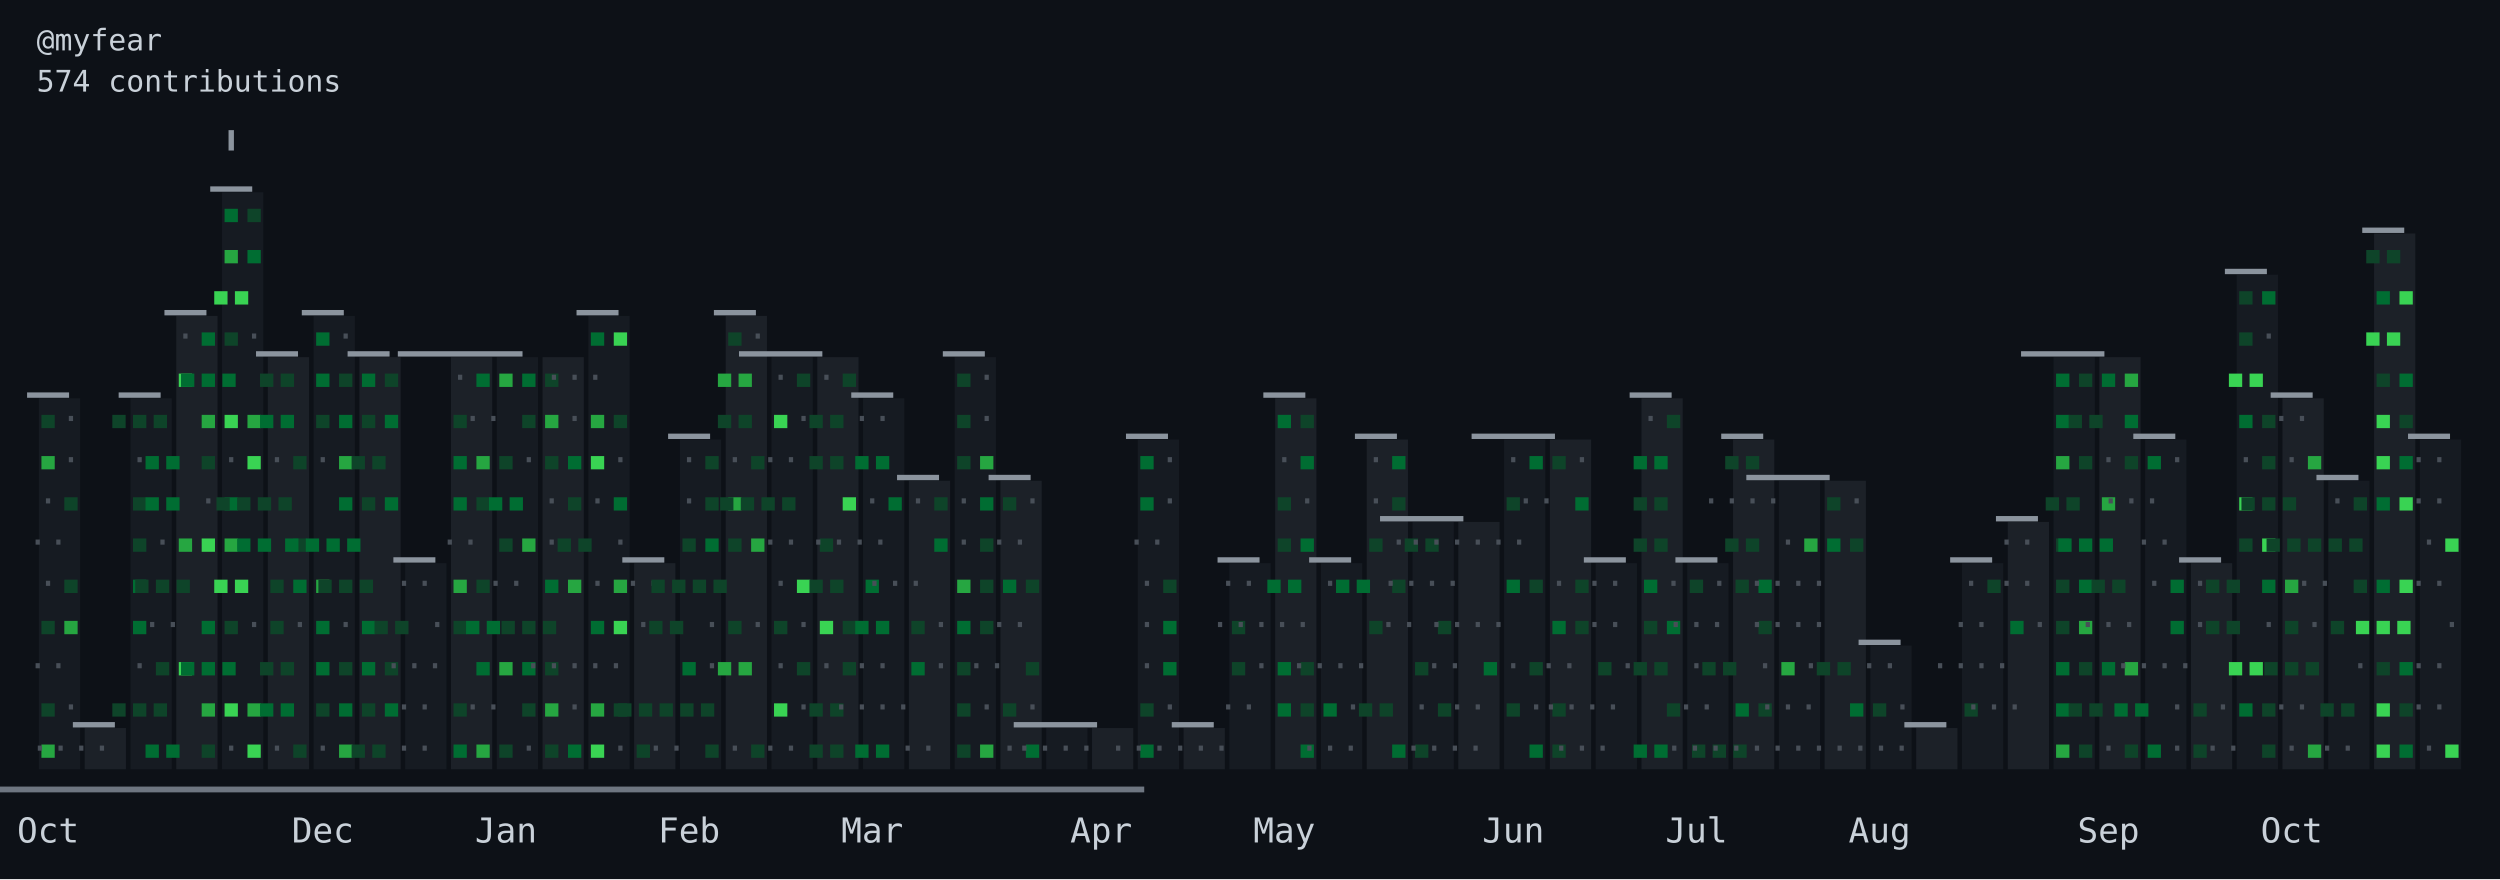
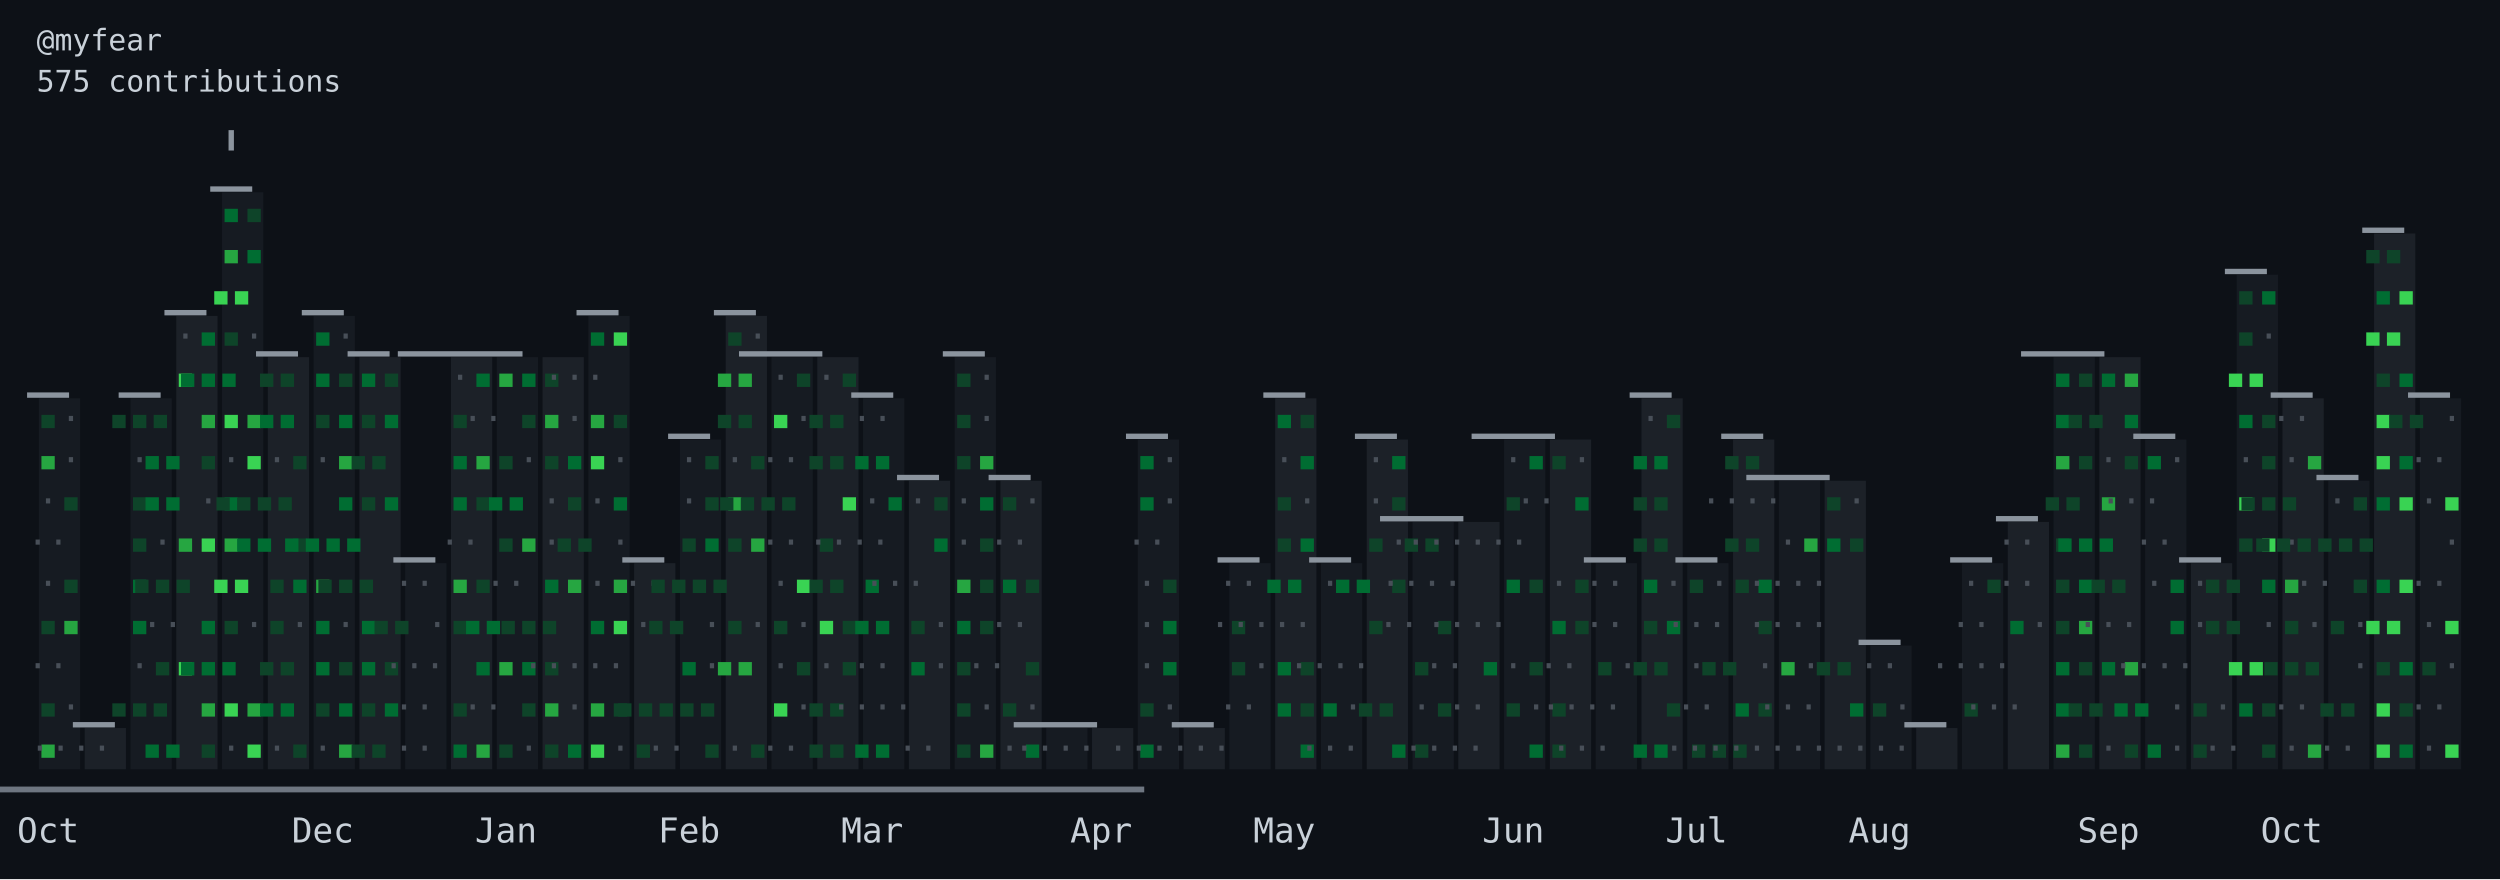
<svg xmlns="http://www.w3.org/2000/svg" width="1092" height="384" viewBox="0 0 1092 384" role="img" aria-labelledby="title desc">
  <rect width="100%" height="100%" fill="#0d1117" />
  <g font-family="ui-monospace, 'SF Mono', Menlo, Consolas, 'DejaVu Sans Mono', monospace" font-size="13" fill="#c9d1d9">
    <text x="16" y="22">@myfear</text>
-     <text x="16" y="40">574 contributions</text>
+     <text x="16" y="40">575 contributions</text>
  </g>
  <rect x="97" y="84" width="18" height="252" fill="#161b22" />
  <rect x="1037" y="102" width="18" height="234" fill="#1c2128" />
  <rect x="977" y="120" width="18" height="216" fill="#161b22" />
  <rect x="77" y="138" width="18" height="198" fill="#1c2128" />
  <rect x="137" y="138" width="18" height="198" fill="#161b22" />
  <rect x="257" y="138" width="18" height="198" fill="#161b22" />
  <rect x="317" y="138" width="18" height="198" fill="#1c2128" />
  <rect x="117" y="156" width="18" height="180" fill="#1c2128" />
  <rect x="157" y="156" width="18" height="180" fill="#1c2128" />
  <rect x="197" y="156" width="18" height="180" fill="#1c2128" />
  <rect x="217" y="156" width="18" height="180" fill="#161b22" />
  <rect x="237" y="156" width="18" height="180" fill="#1c2128" />
  <rect x="337" y="156" width="18" height="180" fill="#161b22" />
  <rect x="357" y="156" width="18" height="180" fill="#1c2128" />
  <rect x="417" y="156" width="18" height="180" fill="#161b22" />
  <rect x="897" y="156" width="18" height="180" fill="#161b22" />
  <rect x="917" y="156" width="18" height="180" fill="#1c2128" />
  <rect x="17" y="174" width="18" height="162" fill="#161b22" />
  <rect x="57" y="174" width="18" height="162" fill="#161b22" />
  <rect x="377" y="174" width="18" height="162" fill="#161b22" />
  <rect x="557" y="174" width="18" height="162" fill="#1c2128" />
  <rect x="717" y="174" width="18" height="162" fill="#1c2128" />
  <rect x="997" y="174" width="18" height="162" fill="#1c2128" />
+   <rect x="1057" y="174" width="18" height="162" fill="#161b22" />
  <rect x="297" y="192" width="18" height="144" fill="#161b22" />
  <rect x="497" y="192" width="18" height="144" fill="#161b22" />
  <rect x="597" y="192" width="18" height="144" fill="#1c2128" />
  <rect x="657" y="192" width="18" height="144" fill="#161b22" />
  <rect x="677" y="192" width="18" height="144" fill="#1c2128" />
  <rect x="757" y="192" width="18" height="144" fill="#1c2128" />
  <rect x="937" y="192" width="18" height="144" fill="#161b22" />
-   <rect x="1057" y="192" width="18" height="144" fill="#161b22" />
  <rect x="397" y="210" width="18" height="126" fill="#1c2128" />
  <rect x="437" y="210" width="18" height="126" fill="#1c2128" />
  <rect x="777" y="210" width="18" height="126" fill="#161b22" />
  <rect x="797" y="210" width="18" height="126" fill="#1c2128" />
  <rect x="1017" y="210" width="18" height="126" fill="#161b22" />
  <rect x="617" y="228" width="18" height="108" fill="#161b22" />
  <rect x="637" y="228" width="18" height="108" fill="#1c2128" />
  <rect x="877" y="228" width="18" height="108" fill="#1c2128" />
  <rect x="177" y="246" width="18" height="90" fill="#161b22" />
  <rect x="277" y="246" width="18" height="90" fill="#1c2128" />
  <rect x="537" y="246" width="18" height="90" fill="#161b22" />
  <rect x="577" y="246" width="18" height="90" fill="#161b22" />
  <rect x="697" y="246" width="18" height="90" fill="#161b22" />
  <rect x="737" y="246" width="18" height="90" fill="#161b22" />
  <rect x="857" y="246" width="18" height="90" fill="#161b22" />
  <rect x="957" y="246" width="18" height="90" fill="#1c2128" />
  <rect x="817" y="282" width="18" height="54" fill="#161b22" />
  <rect x="37" y="318" width="18" height="18" fill="#1c2128" />
  <rect x="457" y="318" width="18" height="18" fill="#161b22" />
  <rect x="477" y="318" width="18" height="18" fill="#1c2128" />
  <rect x="517" y="318" width="18" height="18" fill="#1c2128" />
  <rect x="837" y="318" width="18" height="18" fill="#1c2128" />
  <g font-family="ui-monospace, 'SF Mono', Menlo, Consolas, 'DejaVu Sans Mono', monospace" font-size="15" text-anchor="middle">
    <text x="101" y="62" fill="#8b949e">╻</text>
    <text x="101 111" y="80" fill="#8b949e">▁▁</text>
    <text x="101" y="98" fill="#006d32">▪</text>
    <text x="111" y="98" fill="#0e4429">▪</text>
    <text x="1041 1051" y="98" fill="#8b949e">▁▁</text>
    <text x="101" y="116" fill="#26a641">▪</text>
    <text x="111" y="116" fill="#006d32">▪</text>
    <text x="981 991" y="116" fill="#8b949e">▁▁</text>
    <text x="1041 1051" y="116" fill="#0e4429">▪▪</text>
    <text x="81 91" y="134" fill="#8b949e">▁▁</text>
    <text x="101 111" y="134" fill="#39d353">▪▪</text>
    <text x="141 151" y="134" fill="#8b949e">▁▁</text>
    <text x="261 271" y="134" fill="#8b949e">▁▁</text>
    <text x="321 331" y="134" fill="#8b949e">▁▁</text>
    <text x="981" y="134" fill="#0e4429">▪</text>
    <text x="991" y="134" fill="#006d32">▪</text>
    <text x="1041" y="134" fill="#006d32">▪</text>
    <text x="1051" y="134" fill="#39d353">▪</text>
    <text x="81" y="152" fill="#484f58">·</text>
    <text x="91" y="152" fill="#006d32">▪</text>
    <text x="101" y="152" fill="#0e4429">▪</text>
    <text x="111" y="152" fill="#484f58">·</text>
    <text x="121 131" y="152" fill="#8b949e">▁▁</text>
    <text x="141" y="152" fill="#006d32">▪</text>
    <text x="151" y="152" fill="#484f58">·</text>
    <text x="161 171" y="152" fill="#8b949e">▁▁</text>
    <text x="201 211 221 231 241 251" y="152" fill="#8b949e">▁▁▁▁▁▁</text>
    <text x="261" y="152" fill="#006d32">▪</text>
    <text x="271" y="152" fill="#39d353">▪</text>
    <text x="321" y="152" fill="#0e4429">▪</text>
    <text x="331" y="152" fill="#484f58">·</text>
    <text x="341 351 361 371" y="152" fill="#8b949e">▁▁▁▁</text>
    <text x="421 431" y="152" fill="#8b949e">▁▁</text>
    <text x="901 911 921 931" y="152" fill="#8b949e">▁▁▁▁</text>
    <text x="981" y="152" fill="#0e4429">▪</text>
    <text x="991" y="152" fill="#484f58">·</text>
    <text x="1041 1051" y="152" fill="#39d353">▪▪</text>
    <text x="21 31" y="170" fill="#8b949e">▁▁</text>
    <text x="61 71" y="170" fill="#8b949e">▁▁</text>
    <text x="81" y="170" fill="#39d353">▪</text>
    <text x="91 101 111" y="170" fill="#006d32">▪▪▪</text>
    <text x="121 131" y="170" fill="#0e4429">▪▪</text>
    <text x="141" y="170" fill="#006d32">▪</text>
    <text x="151" y="170" fill="#0e4429">▪</text>
    <text x="161" y="170" fill="#006d32">▪</text>
    <text x="171" y="170" fill="#0e4429">▪</text>
    <text x="201" y="170" fill="#484f58">·</text>
    <text x="211" y="170" fill="#006d32">▪</text>
    <text x="221" y="170" fill="#26a641">▪</text>
    <text x="231" y="170" fill="#006d32">▪</text>
    <text x="241" y="170" fill="#0e4429">▪</text>
    <text x="251 261 271" y="170" fill="#484f58">···</text>
    <text x="321 331" y="170" fill="#26a641">▪▪</text>
    <text x="341" y="170" fill="#484f58">·</text>
    <text x="351" y="170" fill="#0e4429">▪</text>
    <text x="361" y="170" fill="#484f58">·</text>
    <text x="371" y="170" fill="#0e4429">▪</text>
    <text x="381 391" y="170" fill="#8b949e">▁▁</text>
    <text x="421" y="170" fill="#0e4429">▪</text>
    <text x="431" y="170" fill="#484f58">·</text>
    <text x="561 571" y="170" fill="#8b949e">▁▁</text>
    <text x="721 731" y="170" fill="#8b949e">▁▁</text>
    <text x="901" y="170" fill="#006d32">▪</text>
    <text x="911" y="170" fill="#0e4429">▪</text>
    <text x="921" y="170" fill="#006d32">▪</text>
    <text x="931" y="170" fill="#26a641">▪</text>
    <text x="981 991" y="170" fill="#39d353">▪▪</text>
    <text x="1001 1011" y="170" fill="#8b949e">▁▁</text>
    <text x="1041" y="170" fill="#0e4429">▪</text>
    <text x="1051" y="170" fill="#006d32">▪</text>
+     <text x="1061 1071" y="170" fill="#8b949e">▁▁</text>
    <text x="21" y="188" fill="#0e4429">▪</text>
    <text x="31" y="188" fill="#484f58">·</text>
    <text x="61 71 81" y="188" fill="#0e4429">▪▪▪</text>
    <text x="91" y="188" fill="#26a641">▪</text>
    <text x="101" y="188" fill="#39d353">▪</text>
    <text x="111" y="188" fill="#26a641">▪</text>
    <text x="121 131" y="188" fill="#006d32">▪▪</text>
    <text x="141" y="188" fill="#0e4429">▪</text>
    <text x="151" y="188" fill="#006d32">▪</text>
    <text x="161" y="188" fill="#0e4429">▪</text>
    <text x="171" y="188" fill="#006d32">▪</text>
    <text x="201" y="188" fill="#0e4429">▪</text>
    <text x="211 221" y="188" fill="#484f58">··</text>
    <text x="231" y="188" fill="#0e4429">▪</text>
    <text x="241" y="188" fill="#26a641">▪</text>
    <text x="251" y="188" fill="#484f58">·</text>
    <text x="261" y="188" fill="#26a641">▪</text>
    <text x="271" y="188" fill="#0e4429">▪</text>
    <text x="301 311" y="188" fill="#8b949e">▁▁</text>
    <text x="321 331" y="188" fill="#0e4429">▪▪</text>
    <text x="341" y="188" fill="#39d353">▪</text>
    <text x="351" y="188" fill="#484f58">·</text>
    <text x="361 371" y="188" fill="#0e4429">▪▪</text>
    <text x="381 391" y="188" fill="#484f58">··</text>
    <text x="421" y="188" fill="#0e4429">▪</text>
    <text x="431" y="188" fill="#484f58">·</text>
    <text x="501 511" y="188" fill="#8b949e">▁▁</text>
    <text x="561" y="188" fill="#006d32">▪</text>
    <text x="571" y="188" fill="#0e4429">▪</text>
    <text x="601 611" y="188" fill="#8b949e">▁▁</text>
    <text x="661 671 681 691" y="188" fill="#8b949e">▁▁▁▁</text>
    <text x="721" y="188" fill="#484f58">·</text>
    <text x="731" y="188" fill="#0e4429">▪</text>
    <text x="761 771" y="188" fill="#8b949e">▁▁</text>
    <text x="901" y="188" fill="#006d32">▪</text>
    <text x="911 921" y="188" fill="#0e4429">▪▪</text>
    <text x="931" y="188" fill="#006d32">▪</text>
    <text x="941 951" y="188" fill="#8b949e">▁▁</text>
    <text x="981" y="188" fill="#006d32">▪</text>
    <text x="991" y="188" fill="#0e4429">▪</text>
    <text x="1001 1011" y="188" fill="#484f58">··</text>
    <text x="1041" y="188" fill="#39d353">▪</text>
-     <text x="1051" y="188" fill="#0e4429">▪</text>
-     <text x="1061 1071" y="188" fill="#8b949e">▁▁</text>
+     <text x="1051 1061" y="188" fill="#0e4429">▪▪</text>
+     <text x="1071" y="188" fill="#484f58">·</text>
    <text x="21" y="206" fill="#26a641">▪</text>
    <text x="31" y="206" fill="#484f58">·</text>
    <text x="61" y="206" fill="#484f58">·</text>
    <text x="71 81" y="206" fill="#006d32">▪▪</text>
    <text x="91" y="206" fill="#0e4429">▪</text>
    <text x="101" y="206" fill="#484f58">·</text>
    <text x="111" y="206" fill="#39d353">▪</text>
    <text x="121" y="206" fill="#484f58">·</text>
    <text x="131" y="206" fill="#0e4429">▪</text>
    <text x="141" y="206" fill="#484f58">·</text>
    <text x="151" y="206" fill="#26a641">▪</text>
    <text x="161 171" y="206" fill="#0e4429">▪▪</text>
    <text x="201" y="206" fill="#006d32">▪</text>
    <text x="211" y="206" fill="#26a641">▪</text>
    <text x="221" y="206" fill="#0e4429">▪</text>
    <text x="231" y="206" fill="#484f58">·</text>
    <text x="241" y="206" fill="#0e4429">▪</text>
    <text x="251" y="206" fill="#006d32">▪</text>
    <text x="261" y="206" fill="#39d353">▪</text>
    <text x="271" y="206" fill="#484f58">·</text>
    <text x="301" y="206" fill="#484f58">·</text>
    <text x="311" y="206" fill="#0e4429">▪</text>
    <text x="321" y="206" fill="#484f58">·</text>
    <text x="331" y="206" fill="#0e4429">▪</text>
    <text x="341 351" y="206" fill="#484f58">··</text>
    <text x="361 371" y="206" fill="#0e4429">▪▪</text>
    <text x="381 391" y="206" fill="#006d32">▪▪</text>
    <text x="401 411" y="206" fill="#8b949e">▁▁</text>
    <text x="421" y="206" fill="#0e4429">▪</text>
    <text x="431" y="206" fill="#26a641">▪</text>
    <text x="441 451" y="206" fill="#8b949e">▁▁</text>
    <text x="501" y="206" fill="#006d32">▪</text>
    <text x="511" y="206" fill="#484f58">·</text>
    <text x="561" y="206" fill="#484f58">·</text>
    <text x="571" y="206" fill="#006d32">▪</text>
    <text x="601" y="206" fill="#484f58">·</text>
    <text x="611" y="206" fill="#006d32">▪</text>
    <text x="661" y="206" fill="#484f58">·</text>
    <text x="671" y="206" fill="#006d32">▪</text>
    <text x="681" y="206" fill="#0e4429">▪</text>
    <text x="691" y="206" fill="#484f58">·</text>
    <text x="721 731" y="206" fill="#006d32">▪▪</text>
    <text x="761 771" y="206" fill="#0e4429">▪▪</text>
    <text x="781 791 801 811" y="206" fill="#8b949e">▁▁▁▁</text>
    <text x="901" y="206" fill="#26a641">▪</text>
    <text x="911" y="206" fill="#0e4429">▪</text>
    <text x="921" y="206" fill="#484f58">·</text>
    <text x="931" y="206" fill="#0e4429">▪</text>
    <text x="941" y="206" fill="#006d32">▪</text>
    <text x="951" y="206" fill="#484f58">·</text>
    <text x="981" y="206" fill="#484f58">·</text>
    <text x="991" y="206" fill="#0e4429">▪</text>
    <text x="1001" y="206" fill="#484f58">·</text>
    <text x="1011" y="206" fill="#26a641">▪</text>
    <text x="1021 1031" y="206" fill="#8b949e">▁▁</text>
    <text x="1041" y="206" fill="#39d353">▪</text>
    <text x="1051" y="206" fill="#006d32">▪</text>
    <text x="1061 1071" y="206" fill="#484f58">··</text>
    <text x="21" y="224" fill="#484f58">·</text>
    <text x="31" y="224" fill="#0e4429">▪</text>
    <text x="61" y="224" fill="#0e4429">▪</text>
    <text x="71 81" y="224" fill="#006d32">▪▪</text>
    <text x="91" y="224" fill="#484f58">·</text>
    <text x="101" y="224" fill="#006d32">▪</text>
    <text x="111 121 131 141" y="224" fill="#0e4429">▪▪▪▪</text>
    <text x="151" y="224" fill="#006d32">▪</text>
    <text x="161" y="224" fill="#0e4429">▪</text>
    <text x="171" y="224" fill="#006d32">▪</text>
    <text x="201" y="224" fill="#006d32">▪</text>
    <text x="211" y="224" fill="#0e4429">▪</text>
    <text x="221 231" y="224" fill="#006d32">▪▪</text>
    <text x="241" y="224" fill="#484f58">·</text>
    <text x="251" y="224" fill="#0e4429">▪</text>
    <text x="261" y="224" fill="#484f58">·</text>
    <text x="271" y="224" fill="#006d32">▪</text>
    <text x="301" y="224" fill="#484f58">·</text>
    <text x="311" y="224" fill="#0e4429">▪</text>
    <text x="321" y="224" fill="#26a641">▪</text>
    <text x="331 341 351 361" y="224" fill="#0e4429">▪▪▪▪</text>
    <text x="371" y="224" fill="#39d353">▪</text>
    <text x="381" y="224" fill="#484f58">·</text>
    <text x="391" y="224" fill="#006d32">▪</text>
    <text x="401" y="224" fill="#484f58">·</text>
    <text x="411" y="224" fill="#0e4429">▪</text>
    <text x="421" y="224" fill="#484f58">·</text>
    <text x="431" y="224" fill="#006d32">▪</text>
    <text x="441" y="224" fill="#0e4429">▪</text>
    <text x="451" y="224" fill="#484f58">·</text>
    <text x="501" y="224" fill="#006d32">▪</text>
    <text x="511" y="224" fill="#484f58">·</text>
    <text x="561" y="224" fill="#0e4429">▪</text>
    <text x="571" y="224" fill="#484f58">·</text>
    <text x="601" y="224" fill="#484f58">·</text>
    <text x="611" y="224" fill="#0e4429">▪</text>
    <text x="621 631 641 651" y="224" fill="#8b949e">▁▁▁▁</text>
    <text x="661" y="224" fill="#0e4429">▪</text>
    <text x="671 681" y="224" fill="#484f58">··</text>
    <text x="691" y="224" fill="#006d32">▪</text>
    <text x="721 731" y="224" fill="#0e4429">▪▪</text>
    <text x="761 771 781 791" y="224" fill="#484f58">····</text>
    <text x="801" y="224" fill="#0e4429">▪</text>
    <text x="811" y="224" fill="#484f58">·</text>
    <text x="881 891" y="224" fill="#8b949e">▁▁</text>
    <text x="901 911" y="224" fill="#0e4429">▪▪</text>
    <text x="921" y="224" fill="#26a641">▪</text>
    <text x="931 941 951" y="224" fill="#484f58">···</text>
    <text x="981" y="224" fill="#39d353">▪</text>
    <text x="991 1001 1011" y="224" fill="#0e4429">▪▪▪</text>
    <text x="1021" y="224" fill="#484f58">·</text>
    <text x="1031" y="224" fill="#0e4429">▪</text>
    <text x="1041" y="224" fill="#006d32">▪</text>
    <text x="1051" y="224" fill="#39d353">▪</text>
-     <text x="1061 1071" y="224" fill="#484f58">··</text>
+     <text x="1061" y="224" fill="#484f58">·</text>
+     <text x="1071" y="224" fill="#39d353">▪</text>
    <text x="21 31" y="242" fill="#484f58">··</text>
    <text x="61" y="242" fill="#0e4429">▪</text>
    <text x="71" y="242" fill="#484f58">·</text>
    <text x="81" y="242" fill="#26a641">▪</text>
    <text x="91" y="242" fill="#39d353">▪</text>
    <text x="101" y="242" fill="#26a641">▪</text>
    <text x="111 121" y="242" fill="#006d32">▪▪</text>
    <text x="131" y="242" fill="#0e4429">▪</text>
    <text x="141 151 161 171" y="242" fill="#006d32">▪▪▪▪</text>
    <text x="181 191" y="242" fill="#8b949e">▁▁</text>
    <text x="201 211" y="242" fill="#484f58">··</text>
    <text x="221" y="242" fill="#0e4429">▪</text>
    <text x="231" y="242" fill="#26a641">▪</text>
    <text x="241" y="242" fill="#484f58">·</text>
    <text x="251 261" y="242" fill="#0e4429">▪▪</text>
    <text x="271" y="242" fill="#484f58">·</text>
    <text x="281 291" y="242" fill="#8b949e">▁▁</text>
    <text x="301" y="242" fill="#0e4429">▪</text>
    <text x="311" y="242" fill="#006d32">▪</text>
    <text x="321" y="242" fill="#0e4429">▪</text>
    <text x="331" y="242" fill="#26a641">▪</text>
    <text x="341 351" y="242" fill="#484f58">··</text>
    <text x="361" y="242" fill="#0e4429">▪</text>
    <text x="371 381 391 401" y="242" fill="#484f58">····</text>
    <text x="411" y="242" fill="#006d32">▪</text>
    <text x="421" y="242" fill="#484f58">·</text>
    <text x="431" y="242" fill="#0e4429">▪</text>
    <text x="441 451" y="242" fill="#484f58">··</text>
    <text x="501 511" y="242" fill="#484f58">··</text>
    <text x="541 551" y="242" fill="#8b949e">▁▁</text>
    <text x="561" y="242" fill="#0e4429">▪</text>
    <text x="571" y="242" fill="#006d32">▪</text>
    <text x="581 591" y="242" fill="#8b949e">▁▁</text>
    <text x="601" y="242" fill="#0e4429">▪</text>
    <text x="611" y="242" fill="#484f58">·</text>
    <text x="621 631" y="242" fill="#0e4429">▪▪</text>
    <text x="641 651 661 671 681 691" y="242" fill="#484f58">······</text>
    <text x="701 711" y="242" fill="#8b949e">▁▁</text>
    <text x="721 731" y="242" fill="#0e4429">▪▪</text>
    <text x="741 751" y="242" fill="#8b949e">▁▁</text>
    <text x="761 771" y="242" fill="#0e4429">▪▪</text>
    <text x="781" y="242" fill="#484f58">·</text>
    <text x="791" y="242" fill="#26a641">▪</text>
    <text x="801" y="242" fill="#006d32">▪</text>
    <text x="811" y="242" fill="#0e4429">▪</text>
    <text x="861 871" y="242" fill="#8b949e">▁▁</text>
    <text x="881 891" y="242" fill="#484f58">··</text>
    <text x="901" y="242" fill="#0e4429">▪</text>
    <text x="911 921 931" y="242" fill="#006d32">▪▪▪</text>
    <text x="941 951" y="242" fill="#484f58">··</text>
    <text x="961 971" y="242" fill="#8b949e">▁▁</text>
    <text x="981" y="242" fill="#0e4429">▪</text>
    <text x="991" y="242" fill="#39d353">▪</text>
    <text x="1001" y="242" fill="#484f58">·</text>
-     <text x="1011 1021 1031 1041 1051" y="242" fill="#0e4429">▪▪▪▪▪</text>
-     <text x="1061" y="242" fill="#484f58">·</text>
-     <text x="1071" y="242" fill="#39d353">▪</text>
+     <text x="1011 1021 1031 1041 1051 1061" y="242" fill="#0e4429">▪▪▪▪▪▪</text>
+     <text x="1071" y="242" fill="#484f58">·</text>
    <text x="21" y="260" fill="#484f58">·</text>
    <text x="31" y="260" fill="#0e4429">▪</text>
    <text x="61" y="260" fill="#006d32">▪</text>
    <text x="71 81 91" y="260" fill="#0e4429">▪▪▪</text>
    <text x="101 111" y="260" fill="#39d353">▪▪</text>
    <text x="121" y="260" fill="#0e4429">▪</text>
    <text x="131" y="260" fill="#006d32">▪</text>
    <text x="141" y="260" fill="#26a641">▪</text>
    <text x="151 161 171" y="260" fill="#0e4429">▪▪▪</text>
    <text x="181 191" y="260" fill="#484f58">··</text>
    <text x="201" y="260" fill="#26a641">▪</text>
    <text x="211" y="260" fill="#0e4429">▪</text>
    <text x="221 231" y="260" fill="#484f58">··</text>
    <text x="241" y="260" fill="#006d32">▪</text>
    <text x="251" y="260" fill="#26a641">▪</text>
    <text x="261" y="260" fill="#484f58">·</text>
    <text x="271" y="260" fill="#26a641">▪</text>
    <text x="281 291" y="260" fill="#484f58">··</text>
    <text x="301 311 321 331" y="260" fill="#0e4429">▪▪▪▪</text>
    <text x="341" y="260" fill="#484f58">·</text>
    <text x="351" y="260" fill="#39d353">▪</text>
    <text x="361 371" y="260" fill="#0e4429">▪▪</text>
    <text x="381" y="260" fill="#006d32">▪</text>
    <text x="391 401 411" y="260" fill="#484f58">···</text>
    <text x="421" y="260" fill="#26a641">▪</text>
    <text x="431" y="260" fill="#0e4429">▪</text>
    <text x="441" y="260" fill="#006d32">▪</text>
    <text x="451" y="260" fill="#0e4429">▪</text>
    <text x="501" y="260" fill="#484f58">·</text>
    <text x="511" y="260" fill="#0e4429">▪</text>
    <text x="541 551" y="260" fill="#484f58">··</text>
    <text x="561 571" y="260" fill="#006d32">▪▪</text>
    <text x="581" y="260" fill="#484f58">·</text>
    <text x="591 601" y="260" fill="#006d32">▪▪</text>
    <text x="611" y="260" fill="#0e4429">▪</text>
    <text x="621 631 641 651" y="260" fill="#484f58">····</text>
    <text x="661" y="260" fill="#006d32">▪</text>
    <text x="671" y="260" fill="#0e4429">▪</text>
    <text x="681" y="260" fill="#484f58">·</text>
    <text x="691" y="260" fill="#0e4429">▪</text>
    <text x="701 711" y="260" fill="#484f58">··</text>
    <text x="721" y="260" fill="#006d32">▪</text>
    <text x="731" y="260" fill="#484f58">·</text>
    <text x="741" y="260" fill="#0e4429">▪</text>
    <text x="751" y="260" fill="#484f58">·</text>
    <text x="761" y="260" fill="#0e4429">▪</text>
    <text x="771" y="260" fill="#006d32">▪</text>
    <text x="781 791 801 811" y="260" fill="#484f58">····</text>
    <text x="861" y="260" fill="#484f58">·</text>
    <text x="871" y="260" fill="#0e4429">▪</text>
    <text x="881 891" y="260" fill="#484f58">··</text>
    <text x="901" y="260" fill="#0e4429">▪</text>
    <text x="911" y="260" fill="#006d32">▪</text>
    <text x="921 931" y="260" fill="#0e4429">▪▪</text>
    <text x="941" y="260" fill="#484f58">·</text>
    <text x="951" y="260" fill="#006d32">▪</text>
    <text x="961" y="260" fill="#484f58">·</text>
    <text x="971 981" y="260" fill="#0e4429">▪▪</text>
    <text x="991" y="260" fill="#006d32">▪</text>
    <text x="1001" y="260" fill="#26a641">▪</text>
    <text x="1011 1021" y="260" fill="#484f58">··</text>
    <text x="1031" y="260" fill="#0e4429">▪</text>
    <text x="1041" y="260" fill="#006d32">▪</text>
    <text x="1051" y="260" fill="#39d353">▪</text>
    <text x="1061 1071" y="260" fill="#484f58">··</text>
    <text x="21" y="278" fill="#0e4429">▪</text>
    <text x="31" y="278" fill="#26a641">▪</text>
    <text x="61" y="278" fill="#006d32">▪</text>
    <text x="71 81" y="278" fill="#484f58">··</text>
    <text x="91" y="278" fill="#006d32">▪</text>
    <text x="101" y="278" fill="#0e4429">▪</text>
    <text x="111" y="278" fill="#484f58">·</text>
    <text x="121" y="278" fill="#0e4429">▪</text>
    <text x="131" y="278" fill="#484f58">·</text>
    <text x="141" y="278" fill="#006d32">▪</text>
    <text x="151" y="278" fill="#484f58">·</text>
    <text x="161" y="278" fill="#006d32">▪</text>
    <text x="171 181" y="278" fill="#0e4429">▪▪</text>
    <text x="191" y="278" fill="#484f58">·</text>
    <text x="201" y="278" fill="#0e4429">▪</text>
    <text x="211 221" y="278" fill="#006d32">▪▪</text>
    <text x="231 241 251" y="278" fill="#0e4429">▪▪▪</text>
    <text x="261" y="278" fill="#006d32">▪</text>
    <text x="271" y="278" fill="#39d353">▪</text>
    <text x="281" y="278" fill="#484f58">·</text>
    <text x="291 301" y="278" fill="#0e4429">▪▪</text>
    <text x="311" y="278" fill="#484f58">·</text>
    <text x="321" y="278" fill="#0e4429">▪</text>
    <text x="331" y="278" fill="#484f58">·</text>
    <text x="341" y="278" fill="#0e4429">▪</text>
    <text x="351" y="278" fill="#484f58">·</text>
    <text x="361" y="278" fill="#39d353">▪</text>
    <text x="371" y="278" fill="#0e4429">▪</text>
    <text x="381 391" y="278" fill="#006d32">▪▪</text>
    <text x="401" y="278" fill="#0e4429">▪</text>
    <text x="411" y="278" fill="#484f58">·</text>
    <text x="421" y="278" fill="#006d32">▪</text>
    <text x="431" y="278" fill="#0e4429">▪</text>
    <text x="441 451" y="278" fill="#484f58">··</text>
    <text x="501" y="278" fill="#484f58">·</text>
    <text x="511" y="278" fill="#006d32">▪</text>
    <text x="541" y="278" fill="#0e4429">▪</text>
    <text x="551 561 571 581 591" y="278" fill="#484f58">·····</text>
    <text x="601" y="278" fill="#0e4429">▪</text>
    <text x="611 621" y="278" fill="#484f58">··</text>
    <text x="631" y="278" fill="#0e4429">▪</text>
    <text x="641 651 661 671" y="278" fill="#484f58">····</text>
    <text x="681" y="278" fill="#006d32">▪</text>
    <text x="691" y="278" fill="#0e4429">▪</text>
    <text x="701 711" y="278" fill="#484f58">··</text>
    <text x="721" y="278" fill="#0e4429">▪</text>
    <text x="731" y="278" fill="#006d32">▪</text>
    <text x="741 751 761" y="278" fill="#484f58">···</text>
    <text x="771" y="278" fill="#0e4429">▪</text>
    <text x="781 791 801 811" y="278" fill="#484f58">····</text>
    <text x="821 831" y="278" fill="#8b949e">▁▁</text>
    <text x="861 871" y="278" fill="#484f58">··</text>
    <text x="881" y="278" fill="#006d32">▪</text>
    <text x="891" y="278" fill="#484f58">·</text>
    <text x="901" y="278" fill="#0e4429">▪</text>
    <text x="911" y="278" fill="#26a641">▪</text>
    <text x="921 931 941" y="278" fill="#484f58">···</text>
    <text x="951" y="278" fill="#006d32">▪</text>
    <text x="961" y="278" fill="#484f58">·</text>
    <text x="971 981" y="278" fill="#0e4429">▪▪</text>
    <text x="991" y="278" fill="#484f58">·</text>
    <text x="1001" y="278" fill="#0e4429">▪</text>
    <text x="1011" y="278" fill="#484f58">·</text>
    <text x="1021" y="278" fill="#0e4429">▪</text>
    <text x="1031" y="278" fill="#484f58">·</text>
-     <text x="1041 1051 1061" y="278" fill="#39d353">▪▪▪</text>
-     <text x="1071" y="278" fill="#484f58">·</text>
+     <text x="1041 1051" y="278" fill="#39d353">▪▪</text>
+     <text x="1061" y="278" fill="#484f58">·</text>
+     <text x="1071" y="278" fill="#39d353">▪</text>
    <text x="21 31" y="296" fill="#484f58">··</text>
    <text x="61" y="296" fill="#484f58">·</text>
    <text x="71" y="296" fill="#0e4429">▪</text>
    <text x="81" y="296" fill="#39d353">▪</text>
    <text x="91 101 111" y="296" fill="#006d32">▪▪▪</text>
    <text x="121 131" y="296" fill="#0e4429">▪▪</text>
    <text x="141" y="296" fill="#006d32">▪</text>
    <text x="151" y="296" fill="#0e4429">▪</text>
    <text x="161" y="296" fill="#006d32">▪</text>
    <text x="171" y="296" fill="#0e4429">▪</text>
    <text x="181 191 201" y="296" fill="#484f58">···</text>
    <text x="211" y="296" fill="#006d32">▪</text>
    <text x="221" y="296" fill="#26a641">▪</text>
    <text x="231" y="296" fill="#006d32">▪</text>
    <text x="241" y="296" fill="#0e4429">▪</text>
    <text x="251 261 271 281 291" y="296" fill="#484f58">·····</text>
    <text x="301" y="296" fill="#006d32">▪</text>
    <text x="311" y="296" fill="#484f58">·</text>
    <text x="321 331" y="296" fill="#26a641">▪▪</text>
    <text x="341" y="296" fill="#484f58">·</text>
    <text x="351" y="296" fill="#0e4429">▪</text>
    <text x="361" y="296" fill="#484f58">·</text>
    <text x="371" y="296" fill="#0e4429">▪</text>
    <text x="381 391" y="296" fill="#484f58">··</text>
    <text x="401" y="296" fill="#006d32">▪</text>
    <text x="411" y="296" fill="#484f58">·</text>
    <text x="421" y="296" fill="#0e4429">▪</text>
    <text x="431 441" y="296" fill="#484f58">··</text>
    <text x="451" y="296" fill="#0e4429">▪</text>
    <text x="501" y="296" fill="#484f58">·</text>
    <text x="511" y="296" fill="#006d32">▪</text>
    <text x="541" y="296" fill="#0e4429">▪</text>
    <text x="551" y="296" fill="#484f58">·</text>
    <text x="561" y="296" fill="#006d32">▪</text>
    <text x="571" y="296" fill="#0e4429">▪</text>
    <text x="581 591 601 611" y="296" fill="#484f58">····</text>
    <text x="621" y="296" fill="#0e4429">▪</text>
    <text x="631 641" y="296" fill="#484f58">··</text>
    <text x="651" y="296" fill="#006d32">▪</text>
    <text x="661" y="296" fill="#484f58">·</text>
    <text x="671" y="296" fill="#0e4429">▪</text>
    <text x="681 691" y="296" fill="#484f58">··</text>
    <text x="701" y="296" fill="#0e4429">▪</text>
    <text x="711" y="296" fill="#484f58">·</text>
    <text x="721 731" y="296" fill="#0e4429">▪▪</text>
    <text x="741" y="296" fill="#484f58">·</text>
    <text x="751 761" y="296" fill="#0e4429">▪▪</text>
    <text x="771" y="296" fill="#484f58">·</text>
    <text x="781" y="296" fill="#26a641">▪</text>
    <text x="791" y="296" fill="#484f58">·</text>
    <text x="801 811" y="296" fill="#0e4429">▪▪</text>
    <text x="821 831" y="296" fill="#484f58">··</text>
    <text x="861 871 881 891" y="296" fill="#484f58">····</text>
    <text x="901" y="296" fill="#006d32">▪</text>
    <text x="911" y="296" fill="#0e4429">▪</text>
    <text x="921" y="296" fill="#006d32">▪</text>
    <text x="931" y="296" fill="#26a641">▪</text>
    <text x="941 951 961 971" y="296" fill="#484f58">····</text>
    <text x="981 991" y="296" fill="#39d353">▪▪</text>
    <text x="1001 1011 1021" y="296" fill="#0e4429">▪▪▪</text>
    <text x="1031" y="296" fill="#484f58">·</text>
    <text x="1041" y="296" fill="#0e4429">▪</text>
    <text x="1051" y="296" fill="#006d32">▪</text>
-     <text x="1061 1071" y="296" fill="#484f58">··</text>
+     <text x="1061" y="296" fill="#0e4429">▪</text>
+     <text x="1071" y="296" fill="#484f58">·</text>
    <text x="21" y="314" fill="#0e4429">▪</text>
    <text x="31" y="314" fill="#484f58">·</text>
    <text x="41 51" y="314" fill="#8b949e">▁▁</text>
    <text x="61 71 81" y="314" fill="#0e4429">▪▪▪</text>
    <text x="91" y="314" fill="#26a641">▪</text>
    <text x="101" y="314" fill="#39d353">▪</text>
    <text x="111" y="314" fill="#26a641">▪</text>
    <text x="121 131" y="314" fill="#006d32">▪▪</text>
    <text x="141" y="314" fill="#0e4429">▪</text>
    <text x="151" y="314" fill="#006d32">▪</text>
    <text x="161" y="314" fill="#0e4429">▪</text>
    <text x="171" y="314" fill="#006d32">▪</text>
    <text x="181 191" y="314" fill="#484f58">··</text>
    <text x="201" y="314" fill="#0e4429">▪</text>
    <text x="211 221" y="314" fill="#484f58">··</text>
    <text x="231" y="314" fill="#0e4429">▪</text>
    <text x="241" y="314" fill="#26a641">▪</text>
    <text x="251" y="314" fill="#484f58">·</text>
    <text x="261" y="314" fill="#26a641">▪</text>
    <text x="271" y="314" fill="#0e4429">▪</text>
    <text x="281" y="314" fill="#484f58">·</text>
    <text x="291 301 311 321 331" y="314" fill="#0e4429">▪▪▪▪▪</text>
    <text x="341" y="314" fill="#39d353">▪</text>
    <text x="351" y="314" fill="#484f58">·</text>
    <text x="361 371" y="314" fill="#0e4429">▪▪</text>
    <text x="381 391 401 411" y="314" fill="#484f58">····</text>
    <text x="421" y="314" fill="#0e4429">▪</text>
    <text x="431" y="314" fill="#484f58">·</text>
    <text x="441" y="314" fill="#0e4429">▪</text>
    <text x="451" y="314" fill="#484f58">·</text>
    <text x="461 471 481 491" y="314" fill="#8b949e">▁▁▁▁</text>
    <text x="501" y="314" fill="#0e4429">▪</text>
    <text x="511" y="314" fill="#484f58">·</text>
    <text x="521 531" y="314" fill="#8b949e">▁▁</text>
    <text x="541 551" y="314" fill="#484f58">··</text>
    <text x="561" y="314" fill="#006d32">▪</text>
    <text x="571" y="314" fill="#0e4429">▪</text>
    <text x="581" y="314" fill="#006d32">▪</text>
    <text x="591" y="314" fill="#484f58">·</text>
    <text x="601 611" y="314" fill="#0e4429">▪▪</text>
    <text x="621" y="314" fill="#484f58">·</text>
    <text x="631" y="314" fill="#0e4429">▪</text>
    <text x="641 651" y="314" fill="#484f58">··</text>
    <text x="661" y="314" fill="#0e4429">▪</text>
    <text x="671" y="314" fill="#484f58">·</text>
    <text x="681" y="314" fill="#0e4429">▪</text>
    <text x="691 701 711 721" y="314" fill="#484f58">····</text>
    <text x="731" y="314" fill="#0e4429">▪</text>
    <text x="741 751" y="314" fill="#484f58">··</text>
    <text x="761" y="314" fill="#006d32">▪</text>
    <text x="771" y="314" fill="#0e4429">▪</text>
    <text x="781 791 801" y="314" fill="#484f58">···</text>
    <text x="811" y="314" fill="#006d32">▪</text>
    <text x="821" y="314" fill="#0e4429">▪</text>
    <text x="831" y="314" fill="#484f58">·</text>
    <text x="841 851" y="314" fill="#8b949e">▁▁</text>
    <text x="861" y="314" fill="#0e4429">▪</text>
    <text x="871 881 891" y="314" fill="#484f58">···</text>
    <text x="901" y="314" fill="#006d32">▪</text>
    <text x="911 921" y="314" fill="#0e4429">▪▪</text>
    <text x="931 941" y="314" fill="#006d32">▪▪</text>
    <text x="951" y="314" fill="#484f58">·</text>
    <text x="961" y="314" fill="#0e4429">▪</text>
    <text x="971" y="314" fill="#484f58">·</text>
    <text x="981" y="314" fill="#006d32">▪</text>
    <text x="991" y="314" fill="#0e4429">▪</text>
    <text x="1001 1011" y="314" fill="#484f58">··</text>
    <text x="1021 1031" y="314" fill="#0e4429">▪▪</text>
    <text x="1041" y="314" fill="#39d353">▪</text>
    <text x="1051" y="314" fill="#0e4429">▪</text>
    <text x="1061 1071" y="314" fill="#484f58">··</text>
    <text x="21" y="332" fill="#26a641">▪</text>
    <text x="31 41 51 61" y="332" fill="#484f58">····</text>
    <text x="71 81" y="332" fill="#006d32">▪▪</text>
    <text x="91" y="332" fill="#0e4429">▪</text>
    <text x="101" y="332" fill="#484f58">·</text>
    <text x="111" y="332" fill="#39d353">▪</text>
    <text x="121" y="332" fill="#484f58">·</text>
    <text x="131" y="332" fill="#0e4429">▪</text>
    <text x="141" y="332" fill="#484f58">·</text>
    <text x="151" y="332" fill="#26a641">▪</text>
    <text x="161 171" y="332" fill="#0e4429">▪▪</text>
    <text x="181 191" y="332" fill="#484f58">··</text>
    <text x="201" y="332" fill="#006d32">▪</text>
    <text x="211" y="332" fill="#26a641">▪</text>
    <text x="221" y="332" fill="#0e4429">▪</text>
    <text x="231" y="332" fill="#484f58">·</text>
    <text x="241" y="332" fill="#0e4429">▪</text>
    <text x="251" y="332" fill="#006d32">▪</text>
    <text x="261" y="332" fill="#39d353">▪</text>
    <text x="271" y="332" fill="#484f58">·</text>
    <text x="281" y="332" fill="#0e4429">▪</text>
    <text x="291 301" y="332" fill="#484f58">··</text>
    <text x="311" y="332" fill="#0e4429">▪</text>
    <text x="321" y="332" fill="#484f58">·</text>
    <text x="331" y="332" fill="#0e4429">▪</text>
    <text x="341 351" y="332" fill="#484f58">··</text>
    <text x="361 371" y="332" fill="#0e4429">▪▪</text>
    <text x="381 391" y="332" fill="#006d32">▪▪</text>
    <text x="401 411" y="332" fill="#484f58">··</text>
    <text x="421" y="332" fill="#0e4429">▪</text>
    <text x="431" y="332" fill="#26a641">▪</text>
    <text x="441" y="332" fill="#484f58">·</text>
    <text x="451" y="332" fill="#006d32">▪</text>
    <text x="461 471 481 491" y="332" fill="#484f58">····</text>
    <text x="501" y="332" fill="#006d32">▪</text>
    <text x="511 521 531 541 551 561" y="332" fill="#484f58">······</text>
    <text x="571" y="332" fill="#006d32">▪</text>
    <text x="581 591 601" y="332" fill="#484f58">···</text>
    <text x="611" y="332" fill="#006d32">▪</text>
    <text x="621" y="332" fill="#0e4429">▪</text>
    <text x="631 641 651 661" y="332" fill="#484f58">····</text>
    <text x="671" y="332" fill="#006d32">▪</text>
    <text x="681" y="332" fill="#0e4429">▪</text>
    <text x="691 701 711" y="332" fill="#484f58">···</text>
    <text x="721 731" y="332" fill="#006d32">▪▪</text>
    <text x="741" y="332" fill="#484f58">·</text>
    <text x="751 761 771" y="332" fill="#0e4429">▪▪▪</text>
    <text x="781 791 801 811 821 831 841 851 861 871 881 891" y="332" fill="#484f58">············</text>
    <text x="901" y="332" fill="#26a641">▪</text>
    <text x="911" y="332" fill="#0e4429">▪</text>
    <text x="921" y="332" fill="#484f58">·</text>
    <text x="931" y="332" fill="#0e4429">▪</text>
    <text x="941" y="332" fill="#006d32">▪</text>
    <text x="951" y="332" fill="#484f58">·</text>
    <text x="961" y="332" fill="#0e4429">▪</text>
    <text x="971 981" y="332" fill="#484f58">··</text>
    <text x="991" y="332" fill="#0e4429">▪</text>
    <text x="1001" y="332" fill="#484f58">·</text>
    <text x="1011" y="332" fill="#26a641">▪</text>
    <text x="1021 1031" y="332" fill="#484f58">··</text>
    <text x="1041" y="332" fill="#39d353">▪</text>
    <text x="1051" y="332" fill="#006d32">▪</text>
    <text x="1061" y="332" fill="#484f58">·</text>
    <text x="1071" y="332" fill="#39d353">▪</text>
    <text x="21 31 41 51 61 71 81 91 101 111 121 131 141 151 161 171 181 191 201 211 221 231 241 251 261 271 281 291 301 311 321 331 341 351 361 371 381 391 401 411 421 431 441 451 461 471 481 491 501 511 521 531 541 551 561 571 581 591 601 611 621 631 641 651 661 671 681 691 701 711 721 731 741 751 761 771 781 791 801 811 821 831 841 851 861 871 881 891 901 911 921 931 941 951 961 971 981 991 1001 1011 1021 1031 1041 1051 1061 1071" y="350" fill="#6e7681">━━━━━━━━━━━━━━━━━━━━━━━━━━━━━━━━━━━━━━━━━━━━━━━━━━━━━━━━━━━━━━━━━━━━━━━━━━━━━━━━━━━━━━━━━━━━━━━━━━━━━━━━━━</text>
    <text x="21 31 41" y="368" fill="#c9d1d9">Oct</text>
    <text x="141 151 161" y="368" fill="#c9d1d9">Dec</text>
    <text x="221 231 241" y="368" fill="#c9d1d9">Jan</text>
    <text x="301 311 321" y="368" fill="#c9d1d9">Feb</text>
    <text x="381 391 401" y="368" fill="#c9d1d9">Mar</text>
    <text x="481 491 501" y="368" fill="#c9d1d9">Apr</text>
    <text x="561 571 581" y="368" fill="#c9d1d9">May</text>
    <text x="661 671 681" y="368" fill="#c9d1d9">Jun</text>
    <text x="741 751 761" y="368" fill="#c9d1d9">Jul</text>
    <text x="821 831 841" y="368" fill="#c9d1d9">Aug</text>
    <text x="921 931 941" y="368" fill="#c9d1d9">Sep</text>
    <text x="1001 1011 1021" y="368" fill="#c9d1d9">Oct</text>
  </g>
</svg>
